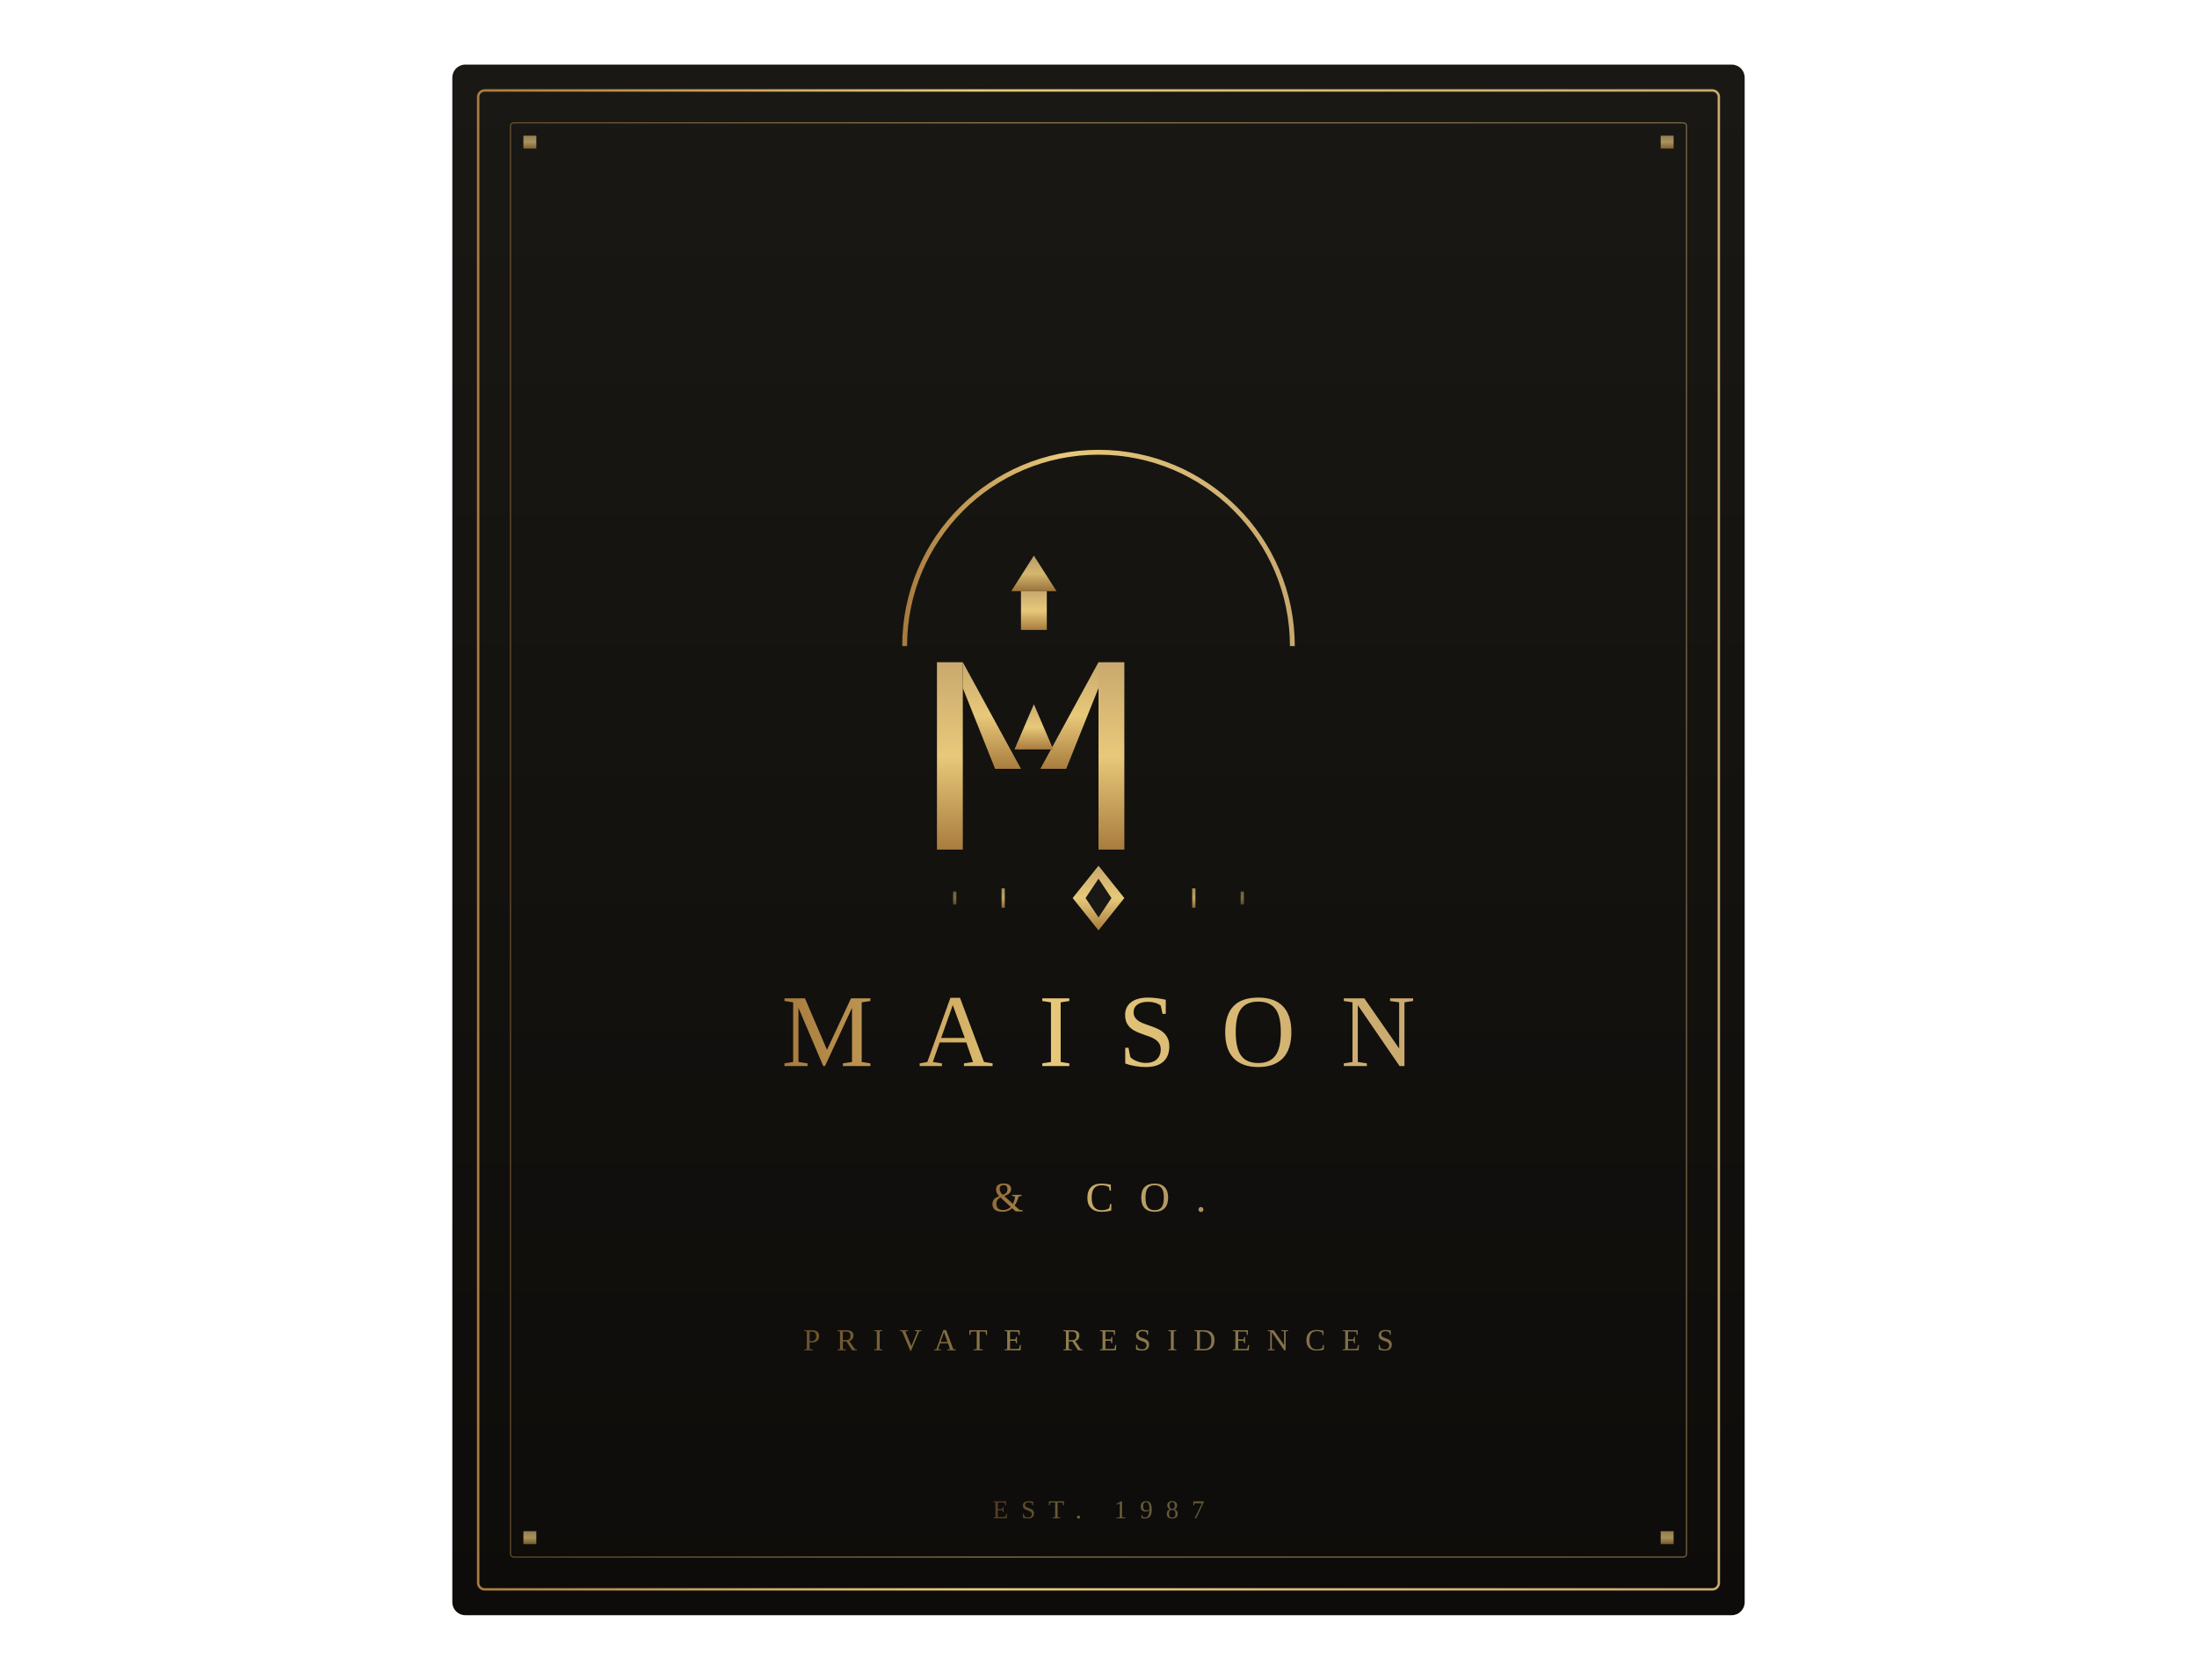
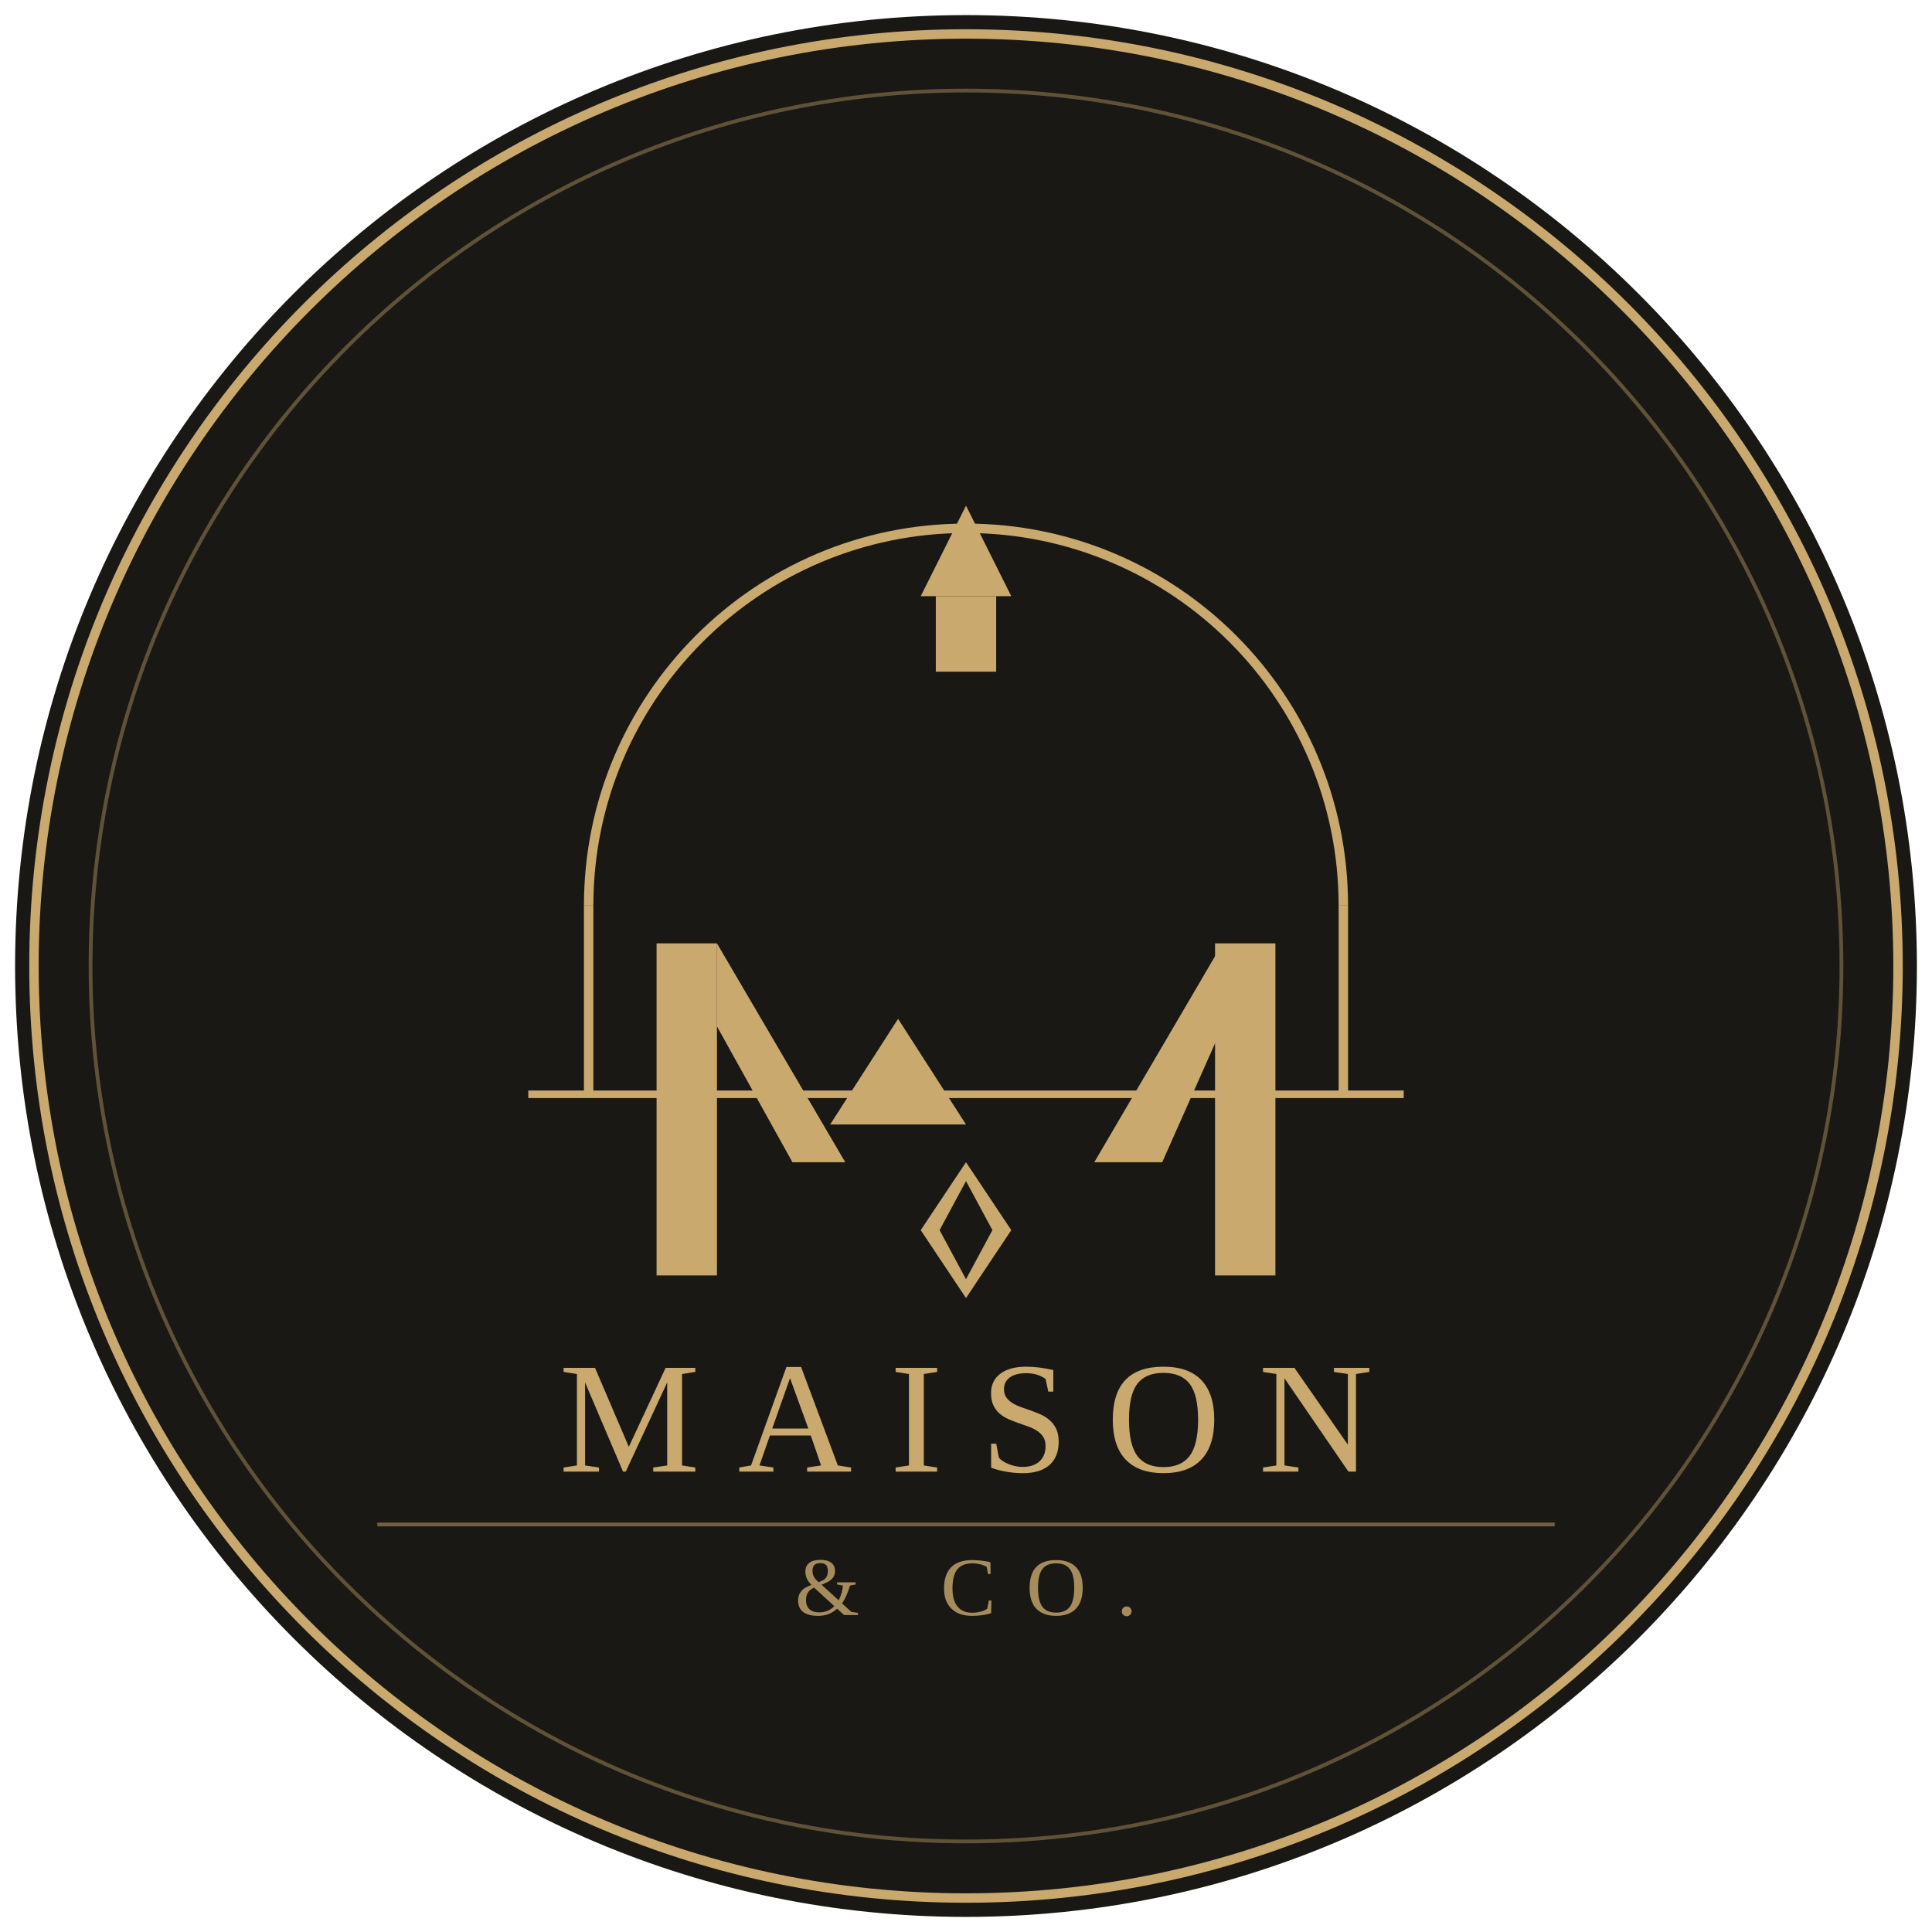
- <svg xmlns="http://www.w3.org/2000/svg" width="100%" viewBox="0 0 680 520" role="img" style="">
-   <defs>
-     <linearGradient id="goldGrad" x1="0" y1="0" x2="0" y2="1">
-       <stop offset="0%" stop-color="#C9A96E" />
-       <stop offset="50%" stop-color="#E8C97A" />
-       <stop offset="100%" stop-color="#A87C3E" />
-     </linearGradient>
-     <linearGradient id="goldGrad2" x1="0" y1="0" x2="1" y2="0">
-       <stop offset="0%" stop-color="#A87C3E" />
-       <stop offset="40%" stop-color="#E8C97A" />
-       <stop offset="100%" stop-color="#C9A96E" />
-     </linearGradient>
-     <linearGradient id="darkBg" x1="0" y1="0" x2="0" y2="1">
-       <stop offset="0%" stop-color="#1A1814" />
-       <stop offset="100%" stop-color="#0D0C0A" />
-     </linearGradient>
-   </defs>
-   <rect x="140" y="20" width="400" height="480" rx="4" fill="url(#darkBg)" style="stroke:none;color:rgb(0, 0, 0);stroke-width:1px;stroke-linecap:butt;stroke-linejoin:miter;opacity:1;font-family:&quot;Anthropic Sans&quot;, -apple-system, BlinkMacSystemFont, &quot;Segoe UI&quot;, sans-serif;font-size:16px;font-weight:400;text-anchor:start;dominant-baseline:auto" />
-   <rect x="148" y="28" width="384" height="464" rx="2" fill="none" stroke="url(#goldGrad2)" stroke-width="0.75" style="fill:none;color:rgb(0, 0, 0);stroke-width:0.75px;stroke-linecap:butt;stroke-linejoin:miter;opacity:1;font-family:&quot;Anthropic Sans&quot;, -apple-system, BlinkMacSystemFont, &quot;Segoe UI&quot;, sans-serif;font-size:16px;font-weight:400;text-anchor:start;dominant-baseline:auto" />
-   <rect x="158" y="38" width="364" height="444" rx="1" fill="none" stroke="url(#goldGrad2)" stroke-width="0.4" opacity="0.5" style="fill:none;color:rgb(0, 0, 0);stroke-width:0.4px;stroke-linecap:butt;stroke-linejoin:miter;opacity:0.5;font-family:&quot;Anthropic Sans&quot;, -apple-system, BlinkMacSystemFont, &quot;Segoe UI&quot;, sans-serif;font-size:16px;font-weight:400;text-anchor:start;dominant-baseline:auto" />
-   <line x1="200" y1="68" x2="480" y2="68" stroke="url(#goldGrad2)" stroke-width="0.6" opacity="0.7" style="fill:rgb(0, 0, 0);color:rgb(0, 0, 0);stroke-width:0.6px;stroke-linecap:butt;stroke-linejoin:miter;opacity:0.7;font-family:&quot;Anthropic Sans&quot;, -apple-system, BlinkMacSystemFont, &quot;Segoe UI&quot;, sans-serif;font-size:16px;font-weight:400;text-anchor:start;dominant-baseline:auto" />
-   <path d="M 280 200 A 60 60 0 0 1 400 200" fill="none" stroke="url(#goldGrad2)" stroke-width="1.5" style="fill:none;color:rgb(0, 0, 0);stroke-width:1.5px;stroke-linecap:butt;stroke-linejoin:miter;opacity:1;font-family:&quot;Anthropic Sans&quot;, -apple-system, BlinkMacSystemFont, &quot;Segoe UI&quot;, sans-serif;font-size:16px;font-weight:400;text-anchor:start;dominant-baseline:auto" />
-   <line x1="280" y1="200" x2="280" y2="240" stroke="url(#goldGrad2)" stroke-width="1.5" style="fill:rgb(0, 0, 0);color:rgb(0, 0, 0);stroke-width:1.5px;stroke-linecap:butt;stroke-linejoin:miter;opacity:1;font-family:&quot;Anthropic Sans&quot;, -apple-system, BlinkMacSystemFont, &quot;Segoe UI&quot;, sans-serif;font-size:16px;font-weight:400;text-anchor:start;dominant-baseline:auto" />
-   <line x1="400" y1="200" x2="400" y2="240" stroke="url(#goldGrad2)" stroke-width="1.5" style="fill:rgb(0, 0, 0);color:rgb(0, 0, 0);stroke-width:1.5px;stroke-linecap:butt;stroke-linejoin:miter;opacity:1;font-family:&quot;Anthropic Sans&quot;, -apple-system, BlinkMacSystemFont, &quot;Segoe UI&quot;, sans-serif;font-size:16px;font-weight:400;text-anchor:start;dominant-baseline:auto" />
-   <line x1="272" y1="240" x2="408" y2="240" stroke="url(#goldGrad2)" stroke-width="1" style="fill:rgb(0, 0, 0);color:rgb(0, 0, 0);stroke-width:1px;stroke-linecap:butt;stroke-linejoin:miter;opacity:1;font-family:&quot;Anthropic Sans&quot;, -apple-system, BlinkMacSystemFont, &quot;Segoe UI&quot;, sans-serif;font-size:16px;font-weight:400;text-anchor:start;dominant-baseline:auto" />
-   <rect x="290" y="205" width="8" height="58" fill="url(#goldGrad)" style="stroke:none;color:rgb(0, 0, 0);stroke-width:1px;stroke-linecap:butt;stroke-linejoin:miter;opacity:1;font-family:&quot;Anthropic Sans&quot;, -apple-system, BlinkMacSystemFont, &quot;Segoe UI&quot;, sans-serif;font-size:16px;font-weight:400;text-anchor:start;dominant-baseline:auto" />
-   <polygon points="298,205 316,238 308,238 298,213" fill="url(#goldGrad)" style="stroke:none;color:rgb(0, 0, 0);stroke-width:1px;stroke-linecap:butt;stroke-linejoin:miter;opacity:1;font-family:&quot;Anthropic Sans&quot;, -apple-system, BlinkMacSystemFont, &quot;Segoe UI&quot;, sans-serif;font-size:16px;font-weight:400;text-anchor:start;dominant-baseline:auto" />
-   <polygon points="322,238 340,205 340,213 330,238" fill="url(#goldGrad)" style="stroke:none;color:rgb(0, 0, 0);stroke-width:1px;stroke-linecap:butt;stroke-linejoin:miter;opacity:1;font-family:&quot;Anthropic Sans&quot;, -apple-system, BlinkMacSystemFont, &quot;Segoe UI&quot;, sans-serif;font-size:16px;font-weight:400;text-anchor:start;dominant-baseline:auto" />
-   <rect x="340" y="205" width="8" height="58" fill="url(#goldGrad)" style="stroke:none;color:rgb(0, 0, 0);stroke-width:1px;stroke-linecap:butt;stroke-linejoin:miter;opacity:1;font-family:&quot;Anthropic Sans&quot;, -apple-system, BlinkMacSystemFont, &quot;Segoe UI&quot;, sans-serif;font-size:16px;font-weight:400;text-anchor:start;dominant-baseline:auto" />
-   <polygon points="314,232 326,232 320,218" fill="url(#goldGrad)" style="stroke:none;color:rgb(0, 0, 0);stroke-width:1px;stroke-linecap:butt;stroke-linejoin:miter;opacity:1;font-family:&quot;Anthropic Sans&quot;, -apple-system, BlinkMacSystemFont, &quot;Segoe UI&quot;, sans-serif;font-size:16px;font-weight:400;text-anchor:start;dominant-baseline:auto" />
-   <polygon points="320,172 327,183 313,183" fill="url(#goldGrad)" opacity="0.9" style="stroke:none;color:rgb(0, 0, 0);stroke-width:1px;stroke-linecap:butt;stroke-linejoin:miter;opacity:0.9;font-family:&quot;Anthropic Sans&quot;, -apple-system, BlinkMacSystemFont, &quot;Segoe UI&quot;, sans-serif;font-size:16px;font-weight:400;text-anchor:start;dominant-baseline:auto" />
-   <rect x="316" y="183" width="8" height="12" fill="url(#goldGrad)" style="stroke:none;color:rgb(0, 0, 0);stroke-width:1px;stroke-linecap:butt;stroke-linejoin:miter;opacity:1;font-family:&quot;Anthropic Sans&quot;, -apple-system, BlinkMacSystemFont, &quot;Segoe UI&quot;, sans-serif;font-size:16px;font-weight:400;text-anchor:start;dominant-baseline:auto" />
-   <line x1="268" y1="195" x2="268" y2="245" stroke="url(#goldGrad2)" stroke-width="0.7" opacity="0.6" style="fill:rgb(0, 0, 0);color:rgb(0, 0, 0);stroke-width:0.7px;stroke-linecap:butt;stroke-linejoin:miter;opacity:0.6;font-family:&quot;Anthropic Sans&quot;, -apple-system, BlinkMacSystemFont, &quot;Segoe UI&quot;, sans-serif;font-size:16px;font-weight:400;text-anchor:start;dominant-baseline:auto" />
-   <line x1="412" y1="195" x2="412" y2="245" stroke="url(#goldGrad2)" stroke-width="0.7" opacity="0.6" style="fill:rgb(0, 0, 0);color:rgb(0, 0, 0);stroke-width:0.7px;stroke-linecap:butt;stroke-linejoin:miter;opacity:0.6;font-family:&quot;Anthropic Sans&quot;, -apple-system, BlinkMacSystemFont, &quot;Segoe UI&quot;, sans-serif;font-size:16px;font-weight:400;text-anchor:start;dominant-baseline:auto" />
-   <polygon points="340,268 348,278 340,288 332,278" fill="url(#goldGrad)" style="stroke:none;color:rgb(0, 0, 0);stroke-width:1px;stroke-linecap:butt;stroke-linejoin:miter;opacity:1;font-family:&quot;Anthropic Sans&quot;, -apple-system, BlinkMacSystemFont, &quot;Segoe UI&quot;, sans-serif;font-size:16px;font-weight:400;text-anchor:start;dominant-baseline:auto" />
-   <polygon points="340,272 344,278 340,284 336,278" fill="#1A1814" style="fill:rgb(26, 24, 20);stroke:none;color:rgb(0, 0, 0);stroke-width:1px;stroke-linecap:butt;stroke-linejoin:miter;opacity:1;font-family:&quot;Anthropic Sans&quot;, -apple-system, BlinkMacSystemFont, &quot;Segoe UI&quot;, sans-serif;font-size:16px;font-weight:400;text-anchor:start;dominant-baseline:auto" />
-   <line x1="180" y1="278" x2="326" y2="278" stroke="url(#goldGrad2)" stroke-width="0.7" opacity="0.6" style="fill:rgb(0, 0, 0);color:rgb(0, 0, 0);stroke-width:0.7px;stroke-linecap:butt;stroke-linejoin:miter;opacity:0.6;font-family:&quot;Anthropic Sans&quot;, -apple-system, BlinkMacSystemFont, &quot;Segoe UI&quot;, sans-serif;font-size:16px;font-weight:400;text-anchor:start;dominant-baseline:auto" />
-   <line x1="354" y1="278" x2="500" y2="278" stroke="url(#goldGrad2)" stroke-width="0.7" opacity="0.6" style="fill:rgb(0, 0, 0);color:rgb(0, 0, 0);stroke-width:0.7px;stroke-linecap:butt;stroke-linejoin:miter;opacity:0.6;font-family:&quot;Anthropic Sans&quot;, -apple-system, BlinkMacSystemFont, &quot;Segoe UI&quot;, sans-serif;font-size:16px;font-weight:400;text-anchor:start;dominant-baseline:auto" />
-   <rect x="310" y="275" width="1" height="6" fill="url(#goldGrad)" opacity="0.8" style="stroke:none;color:rgb(0, 0, 0);stroke-width:1px;stroke-linecap:butt;stroke-linejoin:miter;opacity:0.8;font-family:&quot;Anthropic Sans&quot;, -apple-system, BlinkMacSystemFont, &quot;Segoe UI&quot;, sans-serif;font-size:16px;font-weight:400;text-anchor:start;dominant-baseline:auto" />
-   <rect x="369" y="275" width="1" height="6" fill="url(#goldGrad)" opacity="0.8" style="stroke:none;color:rgb(0, 0, 0);stroke-width:1px;stroke-linecap:butt;stroke-linejoin:miter;opacity:0.8;font-family:&quot;Anthropic Sans&quot;, -apple-system, BlinkMacSystemFont, &quot;Segoe UI&quot;, sans-serif;font-size:16px;font-weight:400;text-anchor:start;dominant-baseline:auto" />
-   <rect x="295" y="276" width="1" height="4" fill="url(#goldGrad)" opacity="0.5" style="stroke:none;color:rgb(0, 0, 0);stroke-width:1px;stroke-linecap:butt;stroke-linejoin:miter;opacity:0.5;font-family:&quot;Anthropic Sans&quot;, -apple-system, BlinkMacSystemFont, &quot;Segoe UI&quot;, sans-serif;font-size:16px;font-weight:400;text-anchor:start;dominant-baseline:auto" />
-   <rect x="384" y="276" width="1" height="4" fill="url(#goldGrad)" opacity="0.5" style="stroke:none;color:rgb(0, 0, 0);stroke-width:1px;stroke-linecap:butt;stroke-linejoin:miter;opacity:0.5;font-family:&quot;Anthropic Sans&quot;, -apple-system, BlinkMacSystemFont, &quot;Segoe UI&quot;, sans-serif;font-size:16px;font-weight:400;text-anchor:start;dominant-baseline:auto" />
-   <text x="340" y="330" text-anchor="middle" font-family="'Georgia', 'Times New Roman', serif" font-size="32" font-weight="400" letter-spacing="14" fill="url(#goldGrad2)" style="stroke:none;color:rgb(0, 0, 0);stroke-width:1px;stroke-linecap:butt;stroke-linejoin:miter;opacity:1;font-family:Georgia, &quot;Times New Roman&quot;, serif;font-size:32px;font-weight:400;text-anchor:middle;dominant-baseline:auto">MAISON</text>
-   <line x1="210" y1="345" x2="470" y2="345" stroke="url(#goldGrad2)" stroke-width="0.5" opacity="0.5" style="fill:rgb(0, 0, 0);color:rgb(0, 0, 0);stroke-width:0.5px;stroke-linecap:butt;stroke-linejoin:miter;opacity:0.5;font-family:&quot;Anthropic Sans&quot;, -apple-system, BlinkMacSystemFont, &quot;Segoe UI&quot;, sans-serif;font-size:16px;font-weight:400;text-anchor:start;dominant-baseline:auto" />
-   <text x="340" y="375" text-anchor="middle" font-family="'Georgia', 'Times New Roman', serif" font-size="13" font-weight="400" letter-spacing="8" fill="url(#goldGrad2)" opacity="0.85" style="stroke:none;color:rgb(0, 0, 0);stroke-width:1px;stroke-linecap:butt;stroke-linejoin:miter;opacity:0.85;font-family:Georgia, &quot;Times New Roman&quot;, serif;font-size:13px;font-weight:400;text-anchor:middle;dominant-baseline:auto">&amp; CO.</text>
-   <line x1="210" y1="395" x2="470" y2="395" stroke="url(#goldGrad2)" stroke-width="0.5" opacity="0.5" style="fill:rgb(0, 0, 0);color:rgb(0, 0, 0);stroke-width:0.5px;stroke-linecap:butt;stroke-linejoin:miter;opacity:0.5;font-family:&quot;Anthropic Sans&quot;, -apple-system, BlinkMacSystemFont, &quot;Segoe UI&quot;, sans-serif;font-size:16px;font-weight:400;text-anchor:start;dominant-baseline:auto" />
-   <text x="340" y="418" text-anchor="middle" font-family="'Georgia', 'Times New Roman', serif" font-size="9.5" font-weight="400" letter-spacing="5" fill="url(#goldGrad2)" opacity="0.6" style="stroke:none;color:rgb(0, 0, 0);stroke-width:1px;stroke-linecap:butt;stroke-linejoin:miter;opacity:0.6;font-family:Georgia, &quot;Times New Roman&quot;, serif;font-size:9.5px;font-weight:400;text-anchor:middle;dominant-baseline:auto">PRIVATE RESIDENCES</text>
-   <rect x="162" y="42" width="4" height="4" fill="url(#goldGrad)" opacity="0.7" style="stroke:none;color:rgb(0, 0, 0);stroke-width:1px;stroke-linecap:butt;stroke-linejoin:miter;opacity:0.7;font-family:&quot;Anthropic Sans&quot;, -apple-system, BlinkMacSystemFont, &quot;Segoe UI&quot;, sans-serif;font-size:16px;font-weight:400;text-anchor:start;dominant-baseline:auto" />
-   <rect x="514" y="42" width="4" height="4" fill="url(#goldGrad)" opacity="0.7" style="stroke:none;color:rgb(0, 0, 0);stroke-width:1px;stroke-linecap:butt;stroke-linejoin:miter;opacity:0.7;font-family:&quot;Anthropic Sans&quot;, -apple-system, BlinkMacSystemFont, &quot;Segoe UI&quot;, sans-serif;font-size:16px;font-weight:400;text-anchor:start;dominant-baseline:auto" />
-   <rect x="162" y="474" width="4" height="4" fill="url(#goldGrad)" opacity="0.7" style="stroke:none;color:rgb(0, 0, 0);stroke-width:1px;stroke-linecap:butt;stroke-linejoin:miter;opacity:0.7;font-family:&quot;Anthropic Sans&quot;, -apple-system, BlinkMacSystemFont, &quot;Segoe UI&quot;, sans-serif;font-size:16px;font-weight:400;text-anchor:start;dominant-baseline:auto" />
-   <rect x="514" y="474" width="4" height="4" fill="url(#goldGrad)" opacity="0.7" style="stroke:none;color:rgb(0, 0, 0);stroke-width:1px;stroke-linecap:butt;stroke-linejoin:miter;opacity:0.7;font-family:&quot;Anthropic Sans&quot;, -apple-system, BlinkMacSystemFont, &quot;Segoe UI&quot;, sans-serif;font-size:16px;font-weight:400;text-anchor:start;dominant-baseline:auto" />
-   <line x1="200" y1="452" x2="480" y2="452" stroke="url(#goldGrad2)" stroke-width="0.6" opacity="0.7" style="fill:rgb(0, 0, 0);color:rgb(0, 0, 0);stroke-width:0.6px;stroke-linecap:butt;stroke-linejoin:miter;opacity:0.7;font-family:&quot;Anthropic Sans&quot;, -apple-system, BlinkMacSystemFont, &quot;Segoe UI&quot;, sans-serif;font-size:16px;font-weight:400;text-anchor:start;dominant-baseline:auto" />
-   <text x="340" y="470" text-anchor="middle" font-family="'Georgia', 'Times New Roman', serif" font-size="8" font-weight="400" letter-spacing="4" fill="url(#goldGrad2)" opacity="0.45" style="stroke:none;color:rgb(0, 0, 0);stroke-width:1px;stroke-linecap:butt;stroke-linejoin:miter;opacity:0.45;font-family:Georgia, &quot;Times New Roman&quot;, serif;font-size:8px;font-weight:400;text-anchor:middle;dominant-baseline:auto">EST. 1987</text>
+ <svg xmlns="http://www.w3.org/2000/svg" width="512" height="512" viewBox="0 0 512 512">
+   <circle cx="256" cy="256" r="252" fill="#1A1814" />
+   <circle cx="256" cy="256" r="247" fill="none" stroke="#C9A96E" stroke-width="2.5" />
+   <circle cx="256" cy="256" r="232" fill="none" stroke="#C9A96E" stroke-width="1" opacity="0.4" />
+   <path d="M 156 240 A 100 100 0 0 1 356 240" fill="none" stroke="#C9A96E" stroke-width="2.5" />
+   <line x1="156" y1="240" x2="156" y2="290" stroke="#C9A96E" stroke-width="2.5" />
+   <line x1="356" y1="240" x2="356" y2="290" stroke="#C9A96E" stroke-width="2.5" />
+   <line x1="140" y1="290" x2="372" y2="290" stroke="#C9A96E" stroke-width="2" />
+   <rect x="174" y="250" width="16" height="88" fill="#C9A96E" />
+   <polygon points="190,250 224,308 210,308 190,272" fill="#C9A96E" />
+   <polygon points="290,308 324,250 324,272 308,308" fill="#C9A96E" />
+   <rect x="322" y="250" width="16" height="88" fill="#C9A96E" />
+   <polygon points="220,298 256,298 238,270" fill="#C9A96E" />
+   <polygon points="256,134 268,158 244,158" fill="#C9A96E" />
+   <rect x="248" y="158" width="16" height="20" fill="#C9A96E" />
+   <polygon points="256,308 268,326 256,344 244,326" fill="#C9A96E" />
+   <polygon points="256,313 263,326 256,339 249,326" fill="#1A1814" />
+   <text x="256" y="390" font-family="Georgia,'Times New Roman',serif" font-size="42" font-weight="400" letter-spacing="10" fill="#C9A96E" text-anchor="middle">MAISON</text>
+   <line x1="100" y1="404" x2="412" y2="404" stroke="#C9A96E" stroke-width="1" opacity="0.5" />
+   <text x="256" y="428" font-family="Georgia,'Times New Roman',serif" font-size="22" letter-spacing="8" fill="#C9A96E" opacity="0.8" text-anchor="middle">&amp; CO.</text>
</svg>
